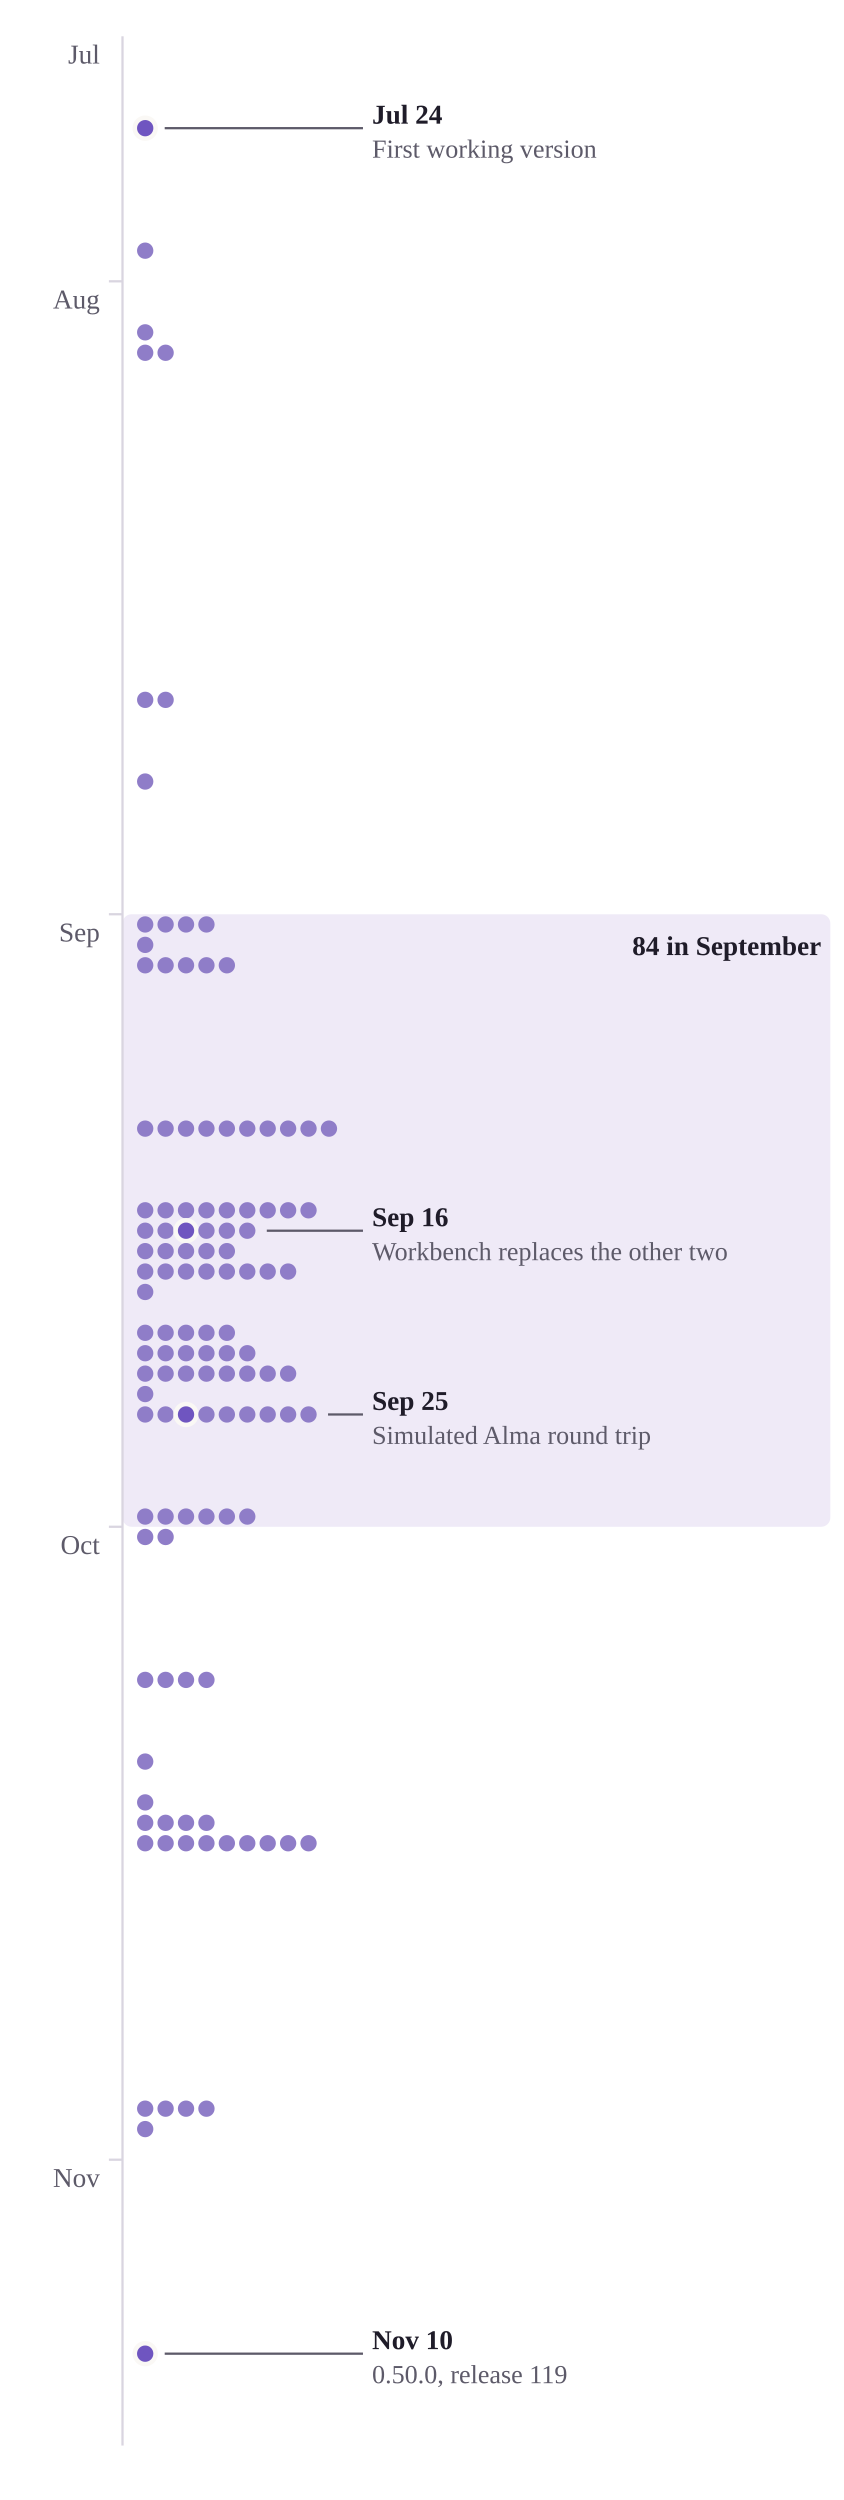
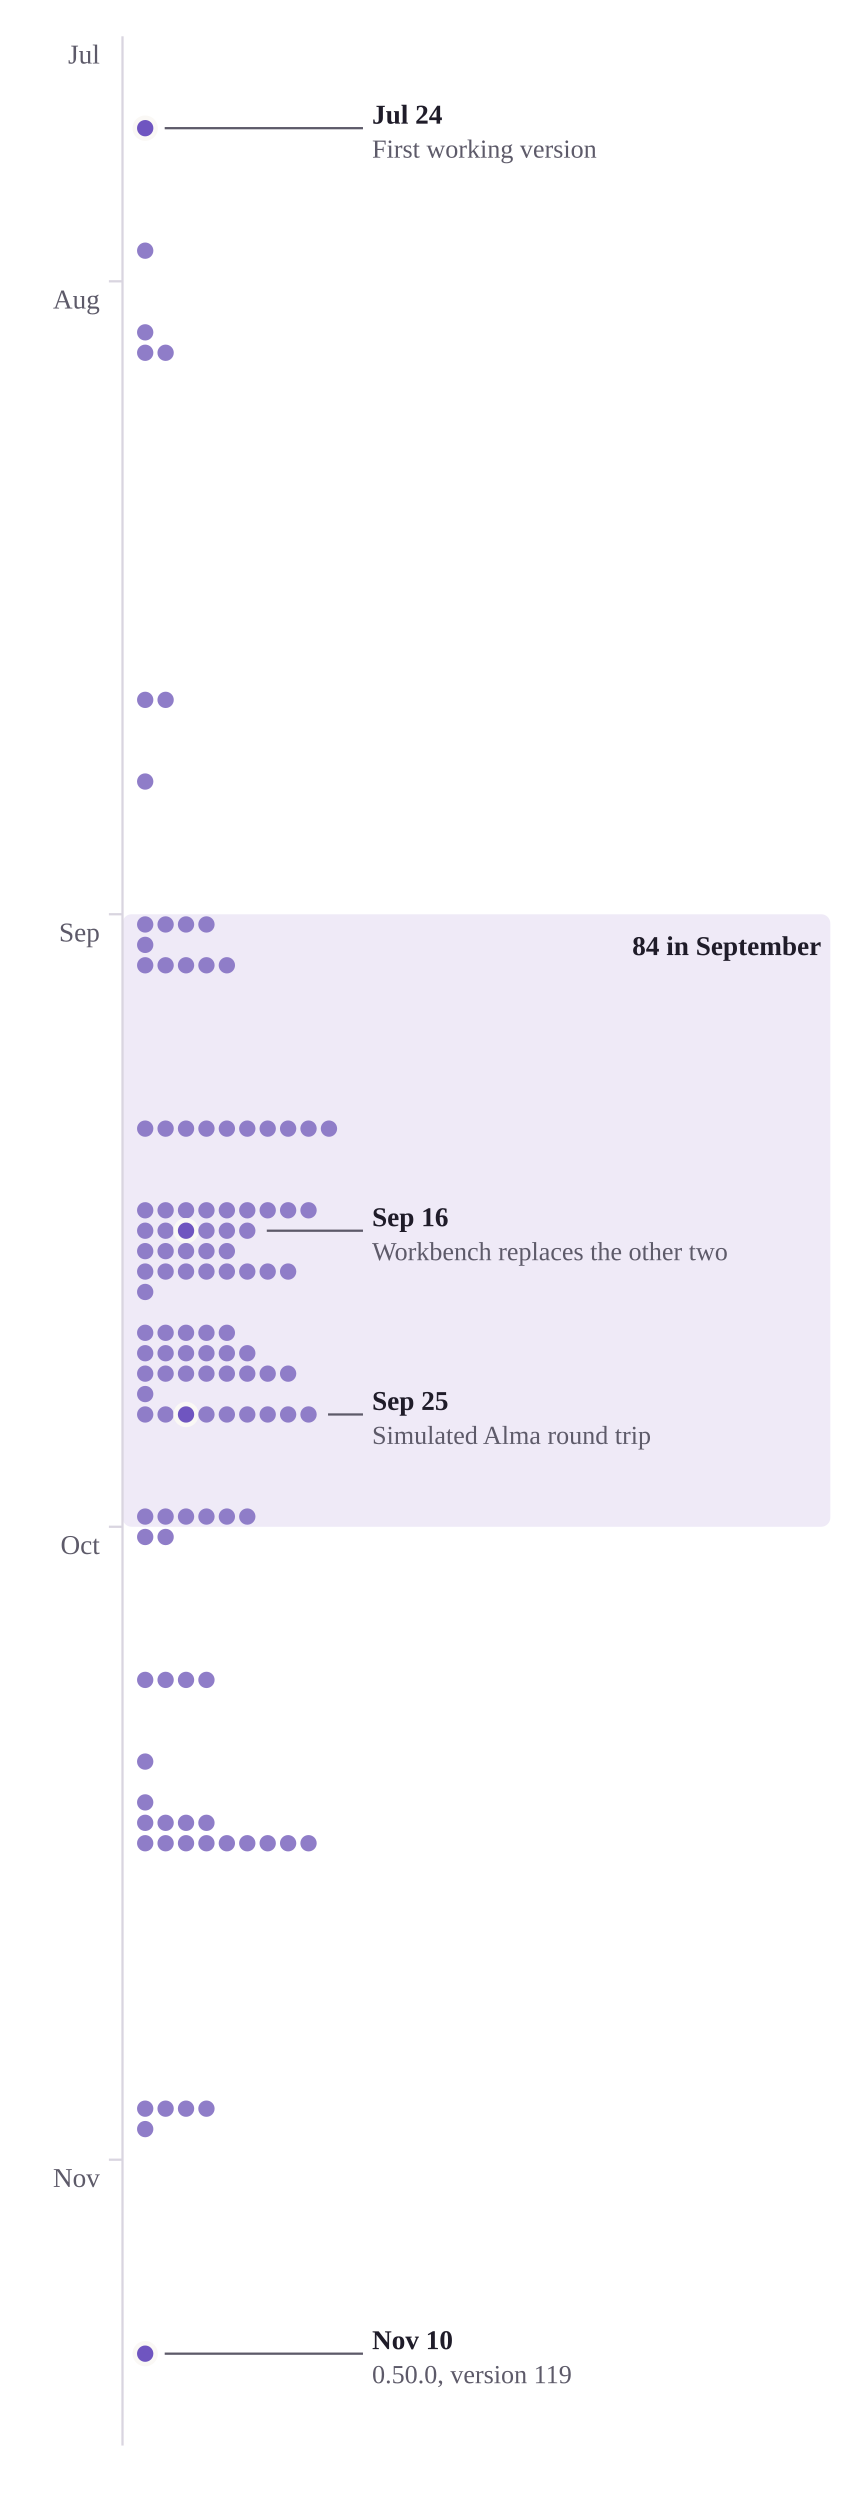
<svg xmlns="http://www.w3.org/2000/svg" class="fig" viewBox="0 0 372 1102" role="img" aria-labelledby="fig-releases-tall-t fig-releases-tall-d">
  <style>.fig text{font-family:var(--fig-sans,"Inter",system-ui,sans-serif);fill:var(--fig-ink,#1f1c29)}
.fig .mono{font-family:var(--fig-mono,ui-monospace,"SFMono-Regular",Menlo,Consolas,monospace)}
.fig .muted{fill:var(--fig-muted,#5d5a69)}
.fig .strong{font-weight:600}
.fig .rule{stroke:var(--fig-line,#d9d5e0);stroke-width:1;fill:none}
.fig .leader{stroke:var(--fig-muted,#5d5a69);stroke-width:1;fill:none}
.fig .band{fill:var(--fig-band,#efeaf7)}
.fig .chip{fill:none;stroke:var(--fig-line,#d9d5e0);stroke-width:1}
.fig .sf-a-stroke{stroke:var(--fig-sf-a,#6f55c0);stroke-width:2.5}
.fig .sf-b-stroke{stroke:var(--fig-sf-b,#d9592a);stroke-width:2.5}
.fig .sf-i-stroke{stroke:var(--fig-sf-i,#138a60);stroke-width:2.5}
.fig .sf-j-stroke{stroke:var(--fig-sf-j,#b07a00);stroke-width:2.5}
.fig .dot{fill:var(--fig-dot,#8f7dc8)}
.fig .dot-key{fill:var(--fig-accent,#6f55c0);stroke:var(--fig-surface,#faf8f5);stroke-width:2}
.fig .hit{fill:transparent}
.fig .hit:hover{fill:var(--fig-line,#d9d5e0);fill-opacity:.5}
.fig .seg-clean{fill:var(--fig-grey-1,#8e8a99)}
.fig .seg-warned{fill:var(--fig-accent-soft,#c4b6ea)}
.fig .seg-lost{fill:var(--fig-accent,#6f55c0)}
.fig .seg-none{fill:var(--fig-grey-2,#d3d0db)}
.fig .on-accent{fill:var(--fig-on-accent,#fff)}
.fig .sf-a{fill:var(--fig-sf-a,#6f55c0)}
.fig .sf-b{fill:var(--fig-sf-b,#d9592a)}
.fig .sf-i{fill:var(--fig-sf-i,#138a60)}
.fig .sf-j{fill:var(--fig-sf-j,#b07a00)}
.fig .arrow{stroke:var(--fig-muted,#5d5a69);stroke-width:1.5;fill:none}</style>
  <rect class="band" x="54" y="403.0" width="312" height="270.0" rx="4" />
  <text x="362.0" y="421.0" font-size="12" text-anchor="end" class="strong">84 in September</text>
  <line class="rule" x1="54" x2="54" y1="16" y2="1078" />
  <text x="44.0" y="28.0" font-size="12" text-anchor="end" class="muted">Jul</text>
  <line class="rule" x1="48" x2="54" y1="124.0" y2="124.0" />
  <text x="44.0" y="136.0" font-size="12" text-anchor="end" class="muted">Aug</text>
  <line class="rule" x1="48" x2="54" y1="403.0" y2="403.0" />
  <text x="44.0" y="415.0" font-size="12" text-anchor="end" class="muted">Sep</text>
  <line class="rule" x1="48" x2="54" y1="673.0" y2="673.0" />
  <text x="44.0" y="685.0" font-size="12" text-anchor="end" class="muted">Oct</text>
  <line class="rule" x1="48" x2="54" y1="952.0" y2="952.0" />
  <text x="44.0" y="964.0" font-size="12" text-anchor="end" class="muted">Nov</text>
  <circle class="dot-key" cx="64.0" cy="56.5" r="4.6" />
  <rect class="hit" x="57.4" y="52.0" width="13.2" height="9" />
  <circle class="dot" cx="64.0" cy="110.5" r="3.6" />
  <rect class="hit" x="57.4" y="106.0" width="13.2" height="9" />
  <circle class="dot" cx="64.0" cy="146.5" r="3.6" />
  <rect class="hit" x="57.4" y="142.0" width="13.2" height="9" />
  <circle class="dot" cx="64.0" cy="155.5" r="3.6" />
  <circle class="dot" cx="73.0" cy="155.5" r="3.6" />
  <rect class="hit" x="57.4" y="151.0" width="22.2" height="9" />
  <circle class="dot" cx="64.0" cy="308.5" r="3.6" />
  <circle class="dot" cx="73.0" cy="308.5" r="3.6" />
  <rect class="hit" x="57.4" y="304.0" width="22.2" height="9" />
  <circle class="dot" cx="64.0" cy="344.5" r="3.6" />
  <rect class="hit" x="57.4" y="340.0" width="13.2" height="9" />
  <circle class="dot" cx="64.0" cy="407.5" r="3.6" />
  <circle class="dot" cx="73.0" cy="407.5" r="3.6" />
  <circle class="dot" cx="82.0" cy="407.5" r="3.6" />
  <circle class="dot" cx="91.0" cy="407.5" r="3.6" />
  <rect class="hit" x="57.4" y="403.0" width="40.2" height="9" />
  <circle class="dot" cx="64.0" cy="416.5" r="3.6" />
  <rect class="hit" x="57.4" y="412.0" width="13.2" height="9" />
  <circle class="dot" cx="64.0" cy="425.5" r="3.6" />
  <circle class="dot" cx="73.0" cy="425.5" r="3.6" />
  <circle class="dot" cx="82.0" cy="425.5" r="3.6" />
  <circle class="dot" cx="91.0" cy="425.5" r="3.6" />
  <circle class="dot" cx="100.0" cy="425.5" r="3.6" />
  <rect class="hit" x="57.4" y="421.0" width="49.2" height="9" />
  <circle class="dot" cx="64.0" cy="497.5" r="3.6" />
  <circle class="dot" cx="73.0" cy="497.5" r="3.6" />
  <circle class="dot" cx="82.0" cy="497.5" r="3.6" />
  <circle class="dot" cx="91.0" cy="497.5" r="3.6" />
  <circle class="dot" cx="100.0" cy="497.5" r="3.6" />
  <circle class="dot" cx="109.0" cy="497.5" r="3.6" />
  <circle class="dot" cx="118.0" cy="497.5" r="3.6" />
  <circle class="dot" cx="127.0" cy="497.5" r="3.6" />
  <circle class="dot" cx="136.0" cy="497.5" r="3.6" />
  <circle class="dot" cx="145.0" cy="497.5" r="3.6" />
  <rect class="hit" x="57.4" y="493.0" width="94.2" height="9" />
  <circle class="dot" cx="64.0" cy="533.5" r="3.6" />
  <circle class="dot" cx="73.0" cy="533.5" r="3.6" />
  <circle class="dot" cx="82.0" cy="533.5" r="3.6" />
  <circle class="dot" cx="91.0" cy="533.5" r="3.6" />
  <circle class="dot" cx="100.0" cy="533.5" r="3.6" />
  <circle class="dot" cx="109.0" cy="533.5" r="3.6" />
  <circle class="dot" cx="118.0" cy="533.5" r="3.6" />
  <circle class="dot" cx="127.0" cy="533.5" r="3.6" />
  <circle class="dot" cx="136.0" cy="533.5" r="3.6" />
  <rect class="hit" x="57.4" y="529.0" width="85.2" height="9" />
  <circle class="dot" cx="64.0" cy="542.5" r="3.6" />
  <circle class="dot" cx="73.0" cy="542.5" r="3.6" />
  <circle class="dot-key" cx="82.0" cy="542.5" r="4.6" />
  <circle class="dot" cx="91.0" cy="542.5" r="3.6" />
  <circle class="dot" cx="100.0" cy="542.5" r="3.6" />
  <circle class="dot" cx="109.0" cy="542.5" r="3.6" />
  <rect class="hit" x="57.4" y="538.0" width="58.2" height="9" />
  <circle class="dot" cx="64.0" cy="551.5" r="3.6" />
  <circle class="dot" cx="73.0" cy="551.5" r="3.6" />
  <circle class="dot" cx="82.0" cy="551.5" r="3.6" />
  <circle class="dot" cx="91.0" cy="551.5" r="3.6" />
  <circle class="dot" cx="100.0" cy="551.5" r="3.6" />
  <rect class="hit" x="57.4" y="547.0" width="49.2" height="9" />
  <circle class="dot" cx="64.0" cy="560.5" r="3.6" />
  <circle class="dot" cx="73.0" cy="560.5" r="3.6" />
  <circle class="dot" cx="82.0" cy="560.5" r="3.6" />
  <circle class="dot" cx="91.0" cy="560.5" r="3.6" />
  <circle class="dot" cx="100.0" cy="560.5" r="3.6" />
  <circle class="dot" cx="109.0" cy="560.5" r="3.6" />
  <circle class="dot" cx="118.0" cy="560.5" r="3.6" />
  <circle class="dot" cx="127.0" cy="560.5" r="3.6" />
  <rect class="hit" x="57.4" y="556.0" width="76.2" height="9" />
  <circle class="dot" cx="64.0" cy="569.5" r="3.6" />
  <rect class="hit" x="57.4" y="565.0" width="13.2" height="9" />
  <circle class="dot" cx="64.0" cy="587.5" r="3.6" />
  <circle class="dot" cx="73.0" cy="587.5" r="3.6" />
  <circle class="dot" cx="82.0" cy="587.5" r="3.6" />
  <circle class="dot" cx="91.0" cy="587.5" r="3.6" />
  <circle class="dot" cx="100.0" cy="587.5" r="3.6" />
  <rect class="hit" x="57.4" y="583.0" width="49.2" height="9" />
  <circle class="dot" cx="64.0" cy="596.5" r="3.6" />
  <circle class="dot" cx="73.0" cy="596.5" r="3.6" />
  <circle class="dot" cx="82.0" cy="596.5" r="3.6" />
  <circle class="dot" cx="91.0" cy="596.5" r="3.6" />
  <circle class="dot" cx="100.0" cy="596.5" r="3.6" />
  <circle class="dot" cx="109.0" cy="596.5" r="3.6" />
  <rect class="hit" x="57.4" y="592.0" width="58.2" height="9" />
  <circle class="dot" cx="64.0" cy="605.5" r="3.6" />
  <circle class="dot" cx="73.0" cy="605.5" r="3.6" />
  <circle class="dot" cx="82.0" cy="605.5" r="3.6" />
  <circle class="dot" cx="91.0" cy="605.5" r="3.6" />
  <circle class="dot" cx="100.0" cy="605.5" r="3.6" />
  <circle class="dot" cx="109.0" cy="605.5" r="3.6" />
  <circle class="dot" cx="118.0" cy="605.5" r="3.6" />
  <circle class="dot" cx="127.0" cy="605.5" r="3.6" />
  <rect class="hit" x="57.4" y="601.0" width="76.2" height="9" />
  <circle class="dot" cx="64.0" cy="614.5" r="3.6" />
  <rect class="hit" x="57.4" y="610.0" width="13.2" height="9" />
  <circle class="dot" cx="64.0" cy="623.5" r="3.6" />
  <circle class="dot" cx="73.0" cy="623.5" r="3.6" />
  <circle class="dot-key" cx="82.0" cy="623.5" r="4.6" />
  <circle class="dot" cx="91.0" cy="623.5" r="3.6" />
  <circle class="dot" cx="100.0" cy="623.5" r="3.6" />
  <circle class="dot" cx="109.0" cy="623.5" r="3.6" />
  <circle class="dot" cx="118.0" cy="623.5" r="3.6" />
  <circle class="dot" cx="127.0" cy="623.5" r="3.6" />
  <circle class="dot" cx="136.0" cy="623.5" r="3.6" />
  <rect class="hit" x="57.4" y="619.0" width="85.2" height="9" />
  <circle class="dot" cx="64.0" cy="668.5" r="3.6" />
  <circle class="dot" cx="73.0" cy="668.5" r="3.6" />
  <circle class="dot" cx="82.0" cy="668.5" r="3.6" />
  <circle class="dot" cx="91.0" cy="668.5" r="3.6" />
  <circle class="dot" cx="100.0" cy="668.5" r="3.6" />
  <circle class="dot" cx="109.0" cy="668.5" r="3.6" />
  <rect class="hit" x="57.4" y="664.0" width="58.2" height="9" />
  <circle class="dot" cx="64.0" cy="677.5" r="3.6" />
  <circle class="dot" cx="73.0" cy="677.5" r="3.6" />
  <rect class="hit" x="57.4" y="673.0" width="22.2" height="9" />
  <circle class="dot" cx="64.0" cy="740.5" r="3.6" />
  <circle class="dot" cx="73.0" cy="740.5" r="3.6" />
  <circle class="dot" cx="82.0" cy="740.5" r="3.6" />
  <circle class="dot" cx="91.0" cy="740.5" r="3.6" />
  <rect class="hit" x="57.4" y="736.0" width="40.2" height="9" />
  <circle class="dot" cx="64.0" cy="776.5" r="3.6" />
  <rect class="hit" x="57.4" y="772.0" width="13.2" height="9" />
  <circle class="dot" cx="64.0" cy="794.5" r="3.6" />
  <rect class="hit" x="57.4" y="790.0" width="13.2" height="9" />
  <circle class="dot" cx="64.0" cy="803.5" r="3.6" />
  <circle class="dot" cx="73.0" cy="803.5" r="3.6" />
  <circle class="dot" cx="82.0" cy="803.5" r="3.6" />
  <circle class="dot" cx="91.0" cy="803.5" r="3.6" />
  <rect class="hit" x="57.4" y="799.0" width="40.2" height="9" />
  <circle class="dot" cx="64.0" cy="812.5" r="3.6" />
  <circle class="dot" cx="73.0" cy="812.5" r="3.6" />
  <circle class="dot" cx="82.0" cy="812.5" r="3.6" />
  <circle class="dot" cx="91.0" cy="812.5" r="3.6" />
  <circle class="dot" cx="100.0" cy="812.5" r="3.6" />
  <circle class="dot" cx="109.0" cy="812.5" r="3.6" />
  <circle class="dot" cx="118.0" cy="812.5" r="3.6" />
  <circle class="dot" cx="127.0" cy="812.5" r="3.6" />
  <circle class="dot" cx="136.0" cy="812.5" r="3.6" />
  <rect class="hit" x="57.4" y="808.0" width="85.2" height="9" />
  <circle class="dot" cx="64.0" cy="929.5" r="3.6" />
  <circle class="dot" cx="73.0" cy="929.5" r="3.6" />
  <circle class="dot" cx="82.0" cy="929.5" r="3.6" />
  <circle class="dot" cx="91.0" cy="929.5" r="3.6" />
  <rect class="hit" x="57.4" y="925.0" width="40.2" height="9" />
  <circle class="dot" cx="64.0" cy="938.5" r="3.6" />
  <rect class="hit" x="57.4" y="934.0" width="13.2" height="9" />
  <circle class="dot-key" cx="64.0" cy="1037.5" r="4.6" />
  <rect class="hit" x="57.4" y="1033.0" width="13.2" height="9" />
  <line class="leader" x1="72.6" x2="160" y1="56.5" y2="56.5" />
  <text x="164.0" y="54.5" font-size="12" class="strong">Jul 24</text>
  <text x="164.0" y="69.5" font-size="11.5" class="muted">First working version</text>
  <line class="leader" x1="117.6" x2="160" y1="542.5" y2="542.5" />
  <text x="164.0" y="540.5" font-size="12" class="strong">Sep 16</text>
  <text x="164.0" y="555.5" font-size="11.5" class="muted">Workbench replaces the other two</text>
  <line class="leader" x1="144.6" x2="160" y1="623.5" y2="623.5" />
  <text x="164.0" y="621.5" font-size="12" class="strong">Sep 25</text>
  <text x="164.0" y="636.5" font-size="11.5" class="muted">Simulated Alma round trip</text>
  <line class="leader" x1="72.6" x2="160" y1="1037.5" y2="1037.5" />
  <text x="164.0" y="1035.5" font-size="12" class="strong">Nov 10</text>
-   <text x="164.0" y="1050.5" font-size="11.5" class="muted">0.50.0, release 119</text>
+   <text x="164.0" y="1050.5" font-size="11.5" class="muted">0.50.0, version 119</text>
</svg>
